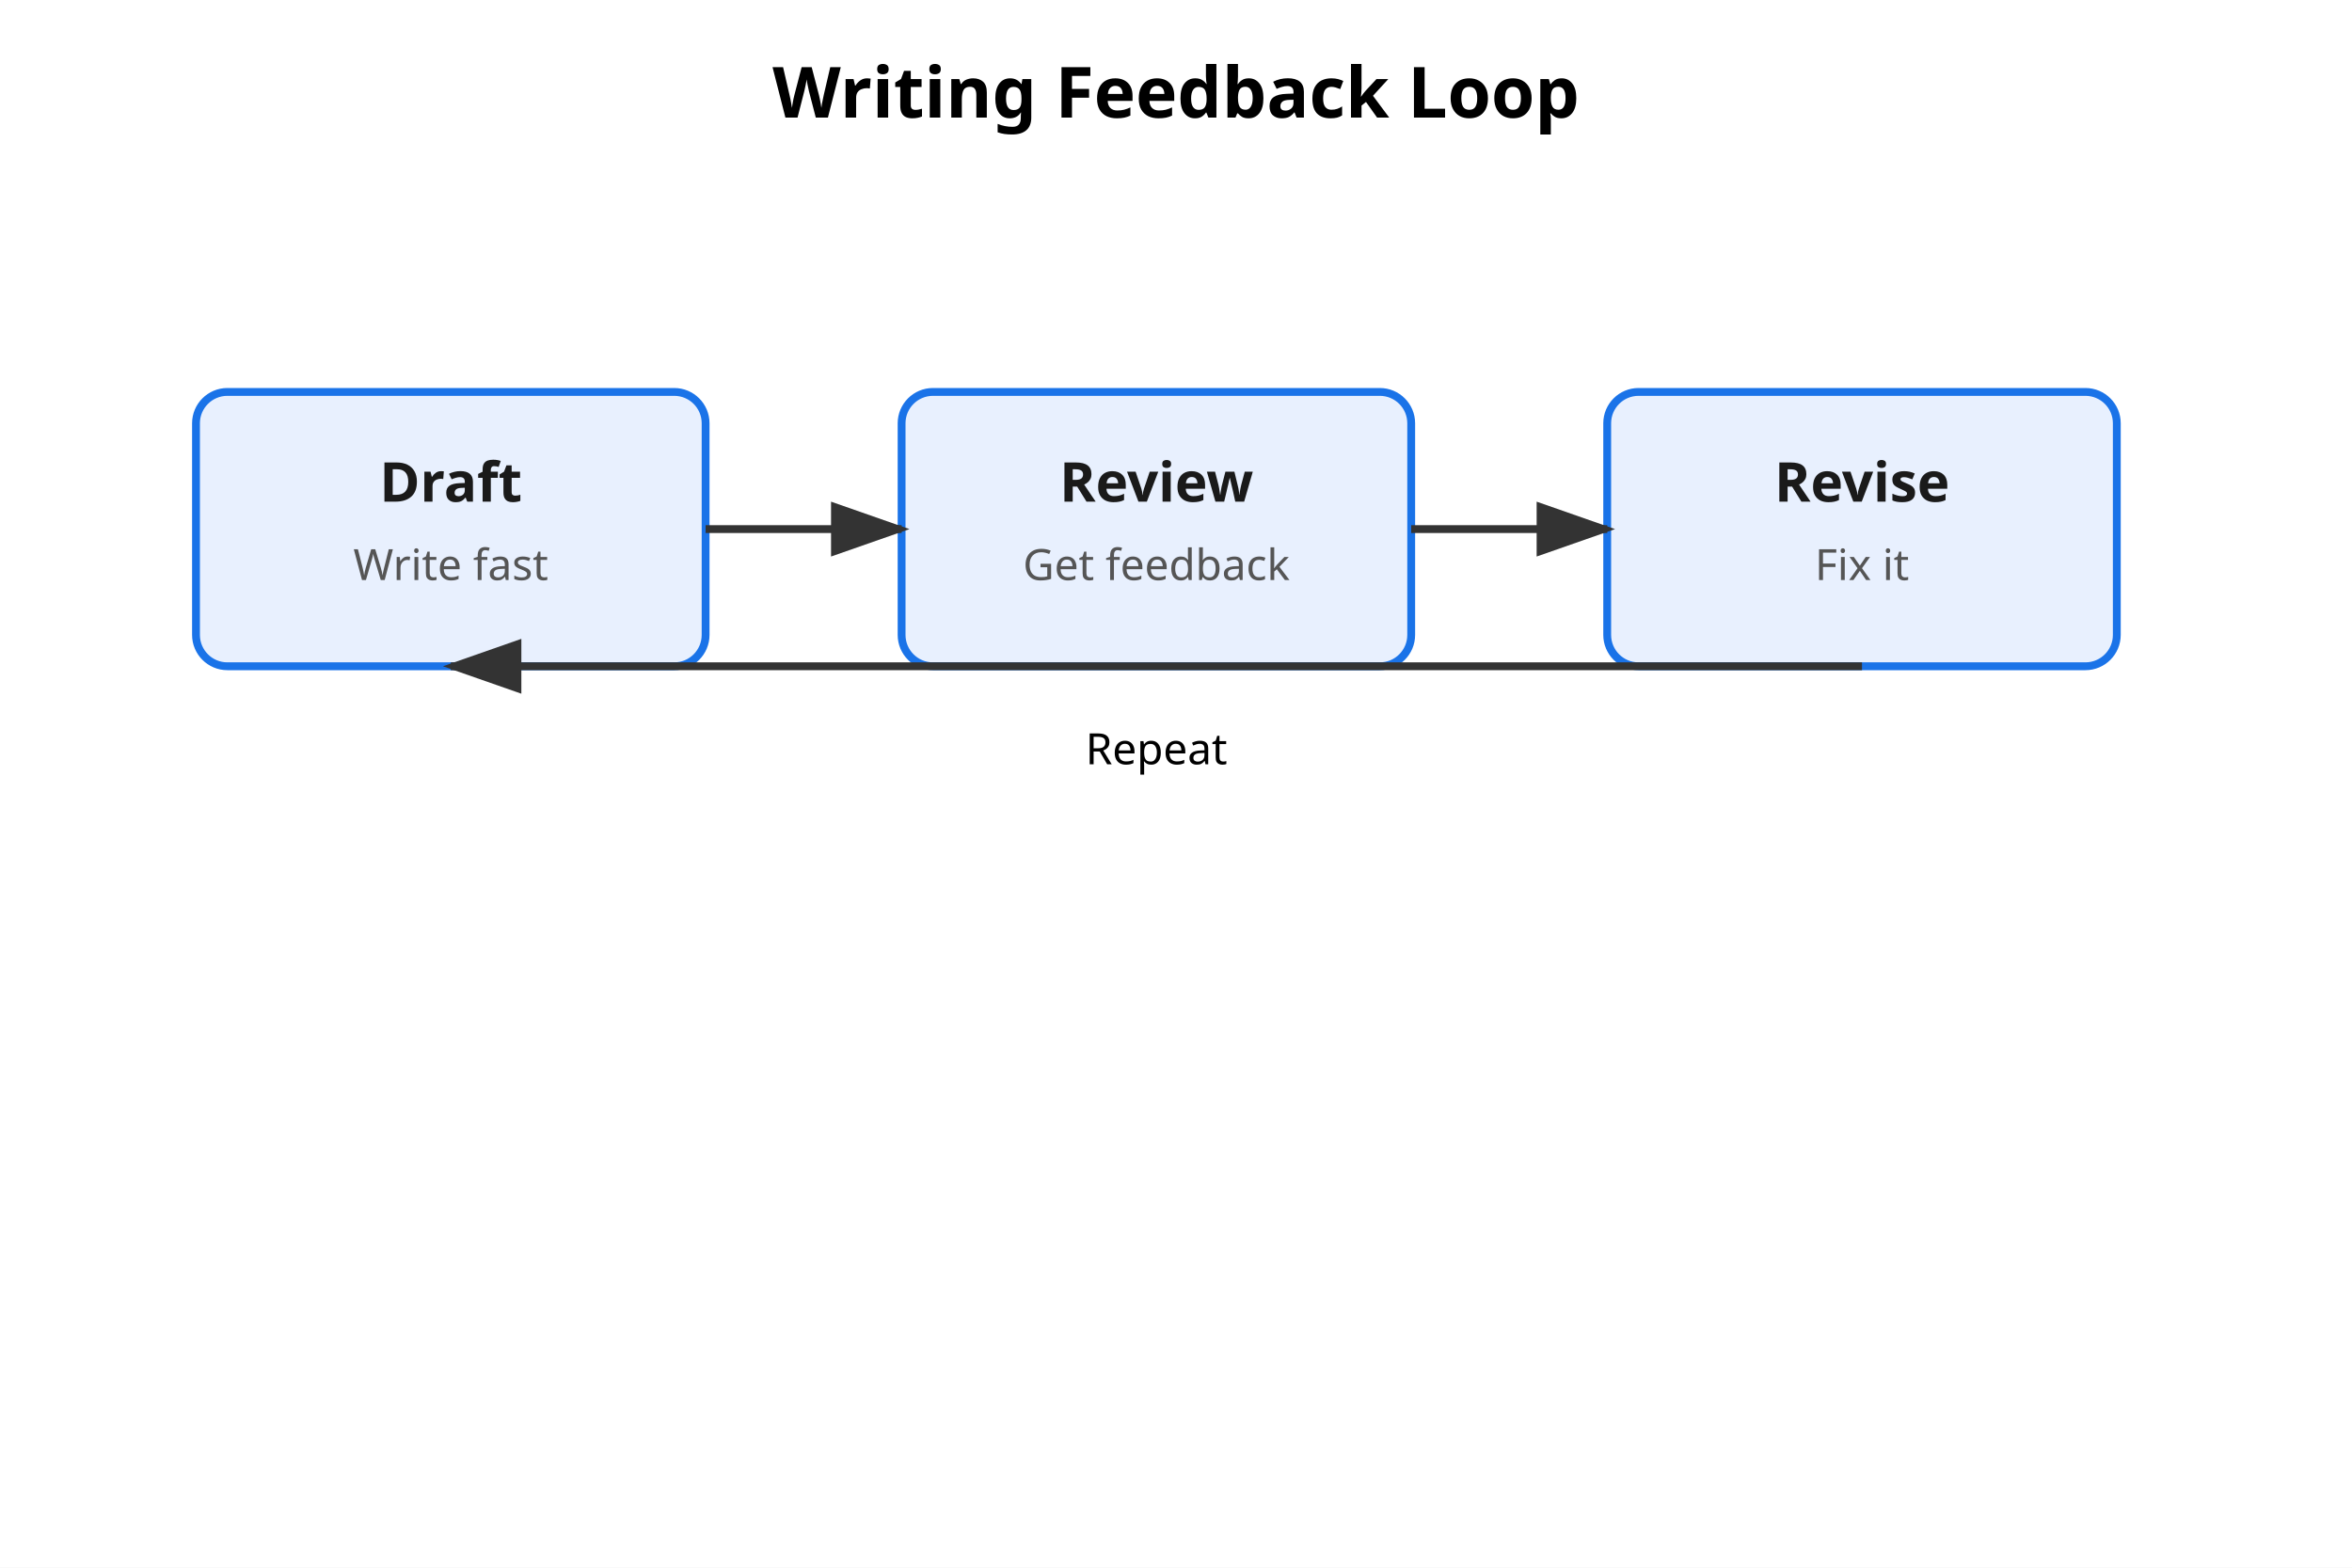
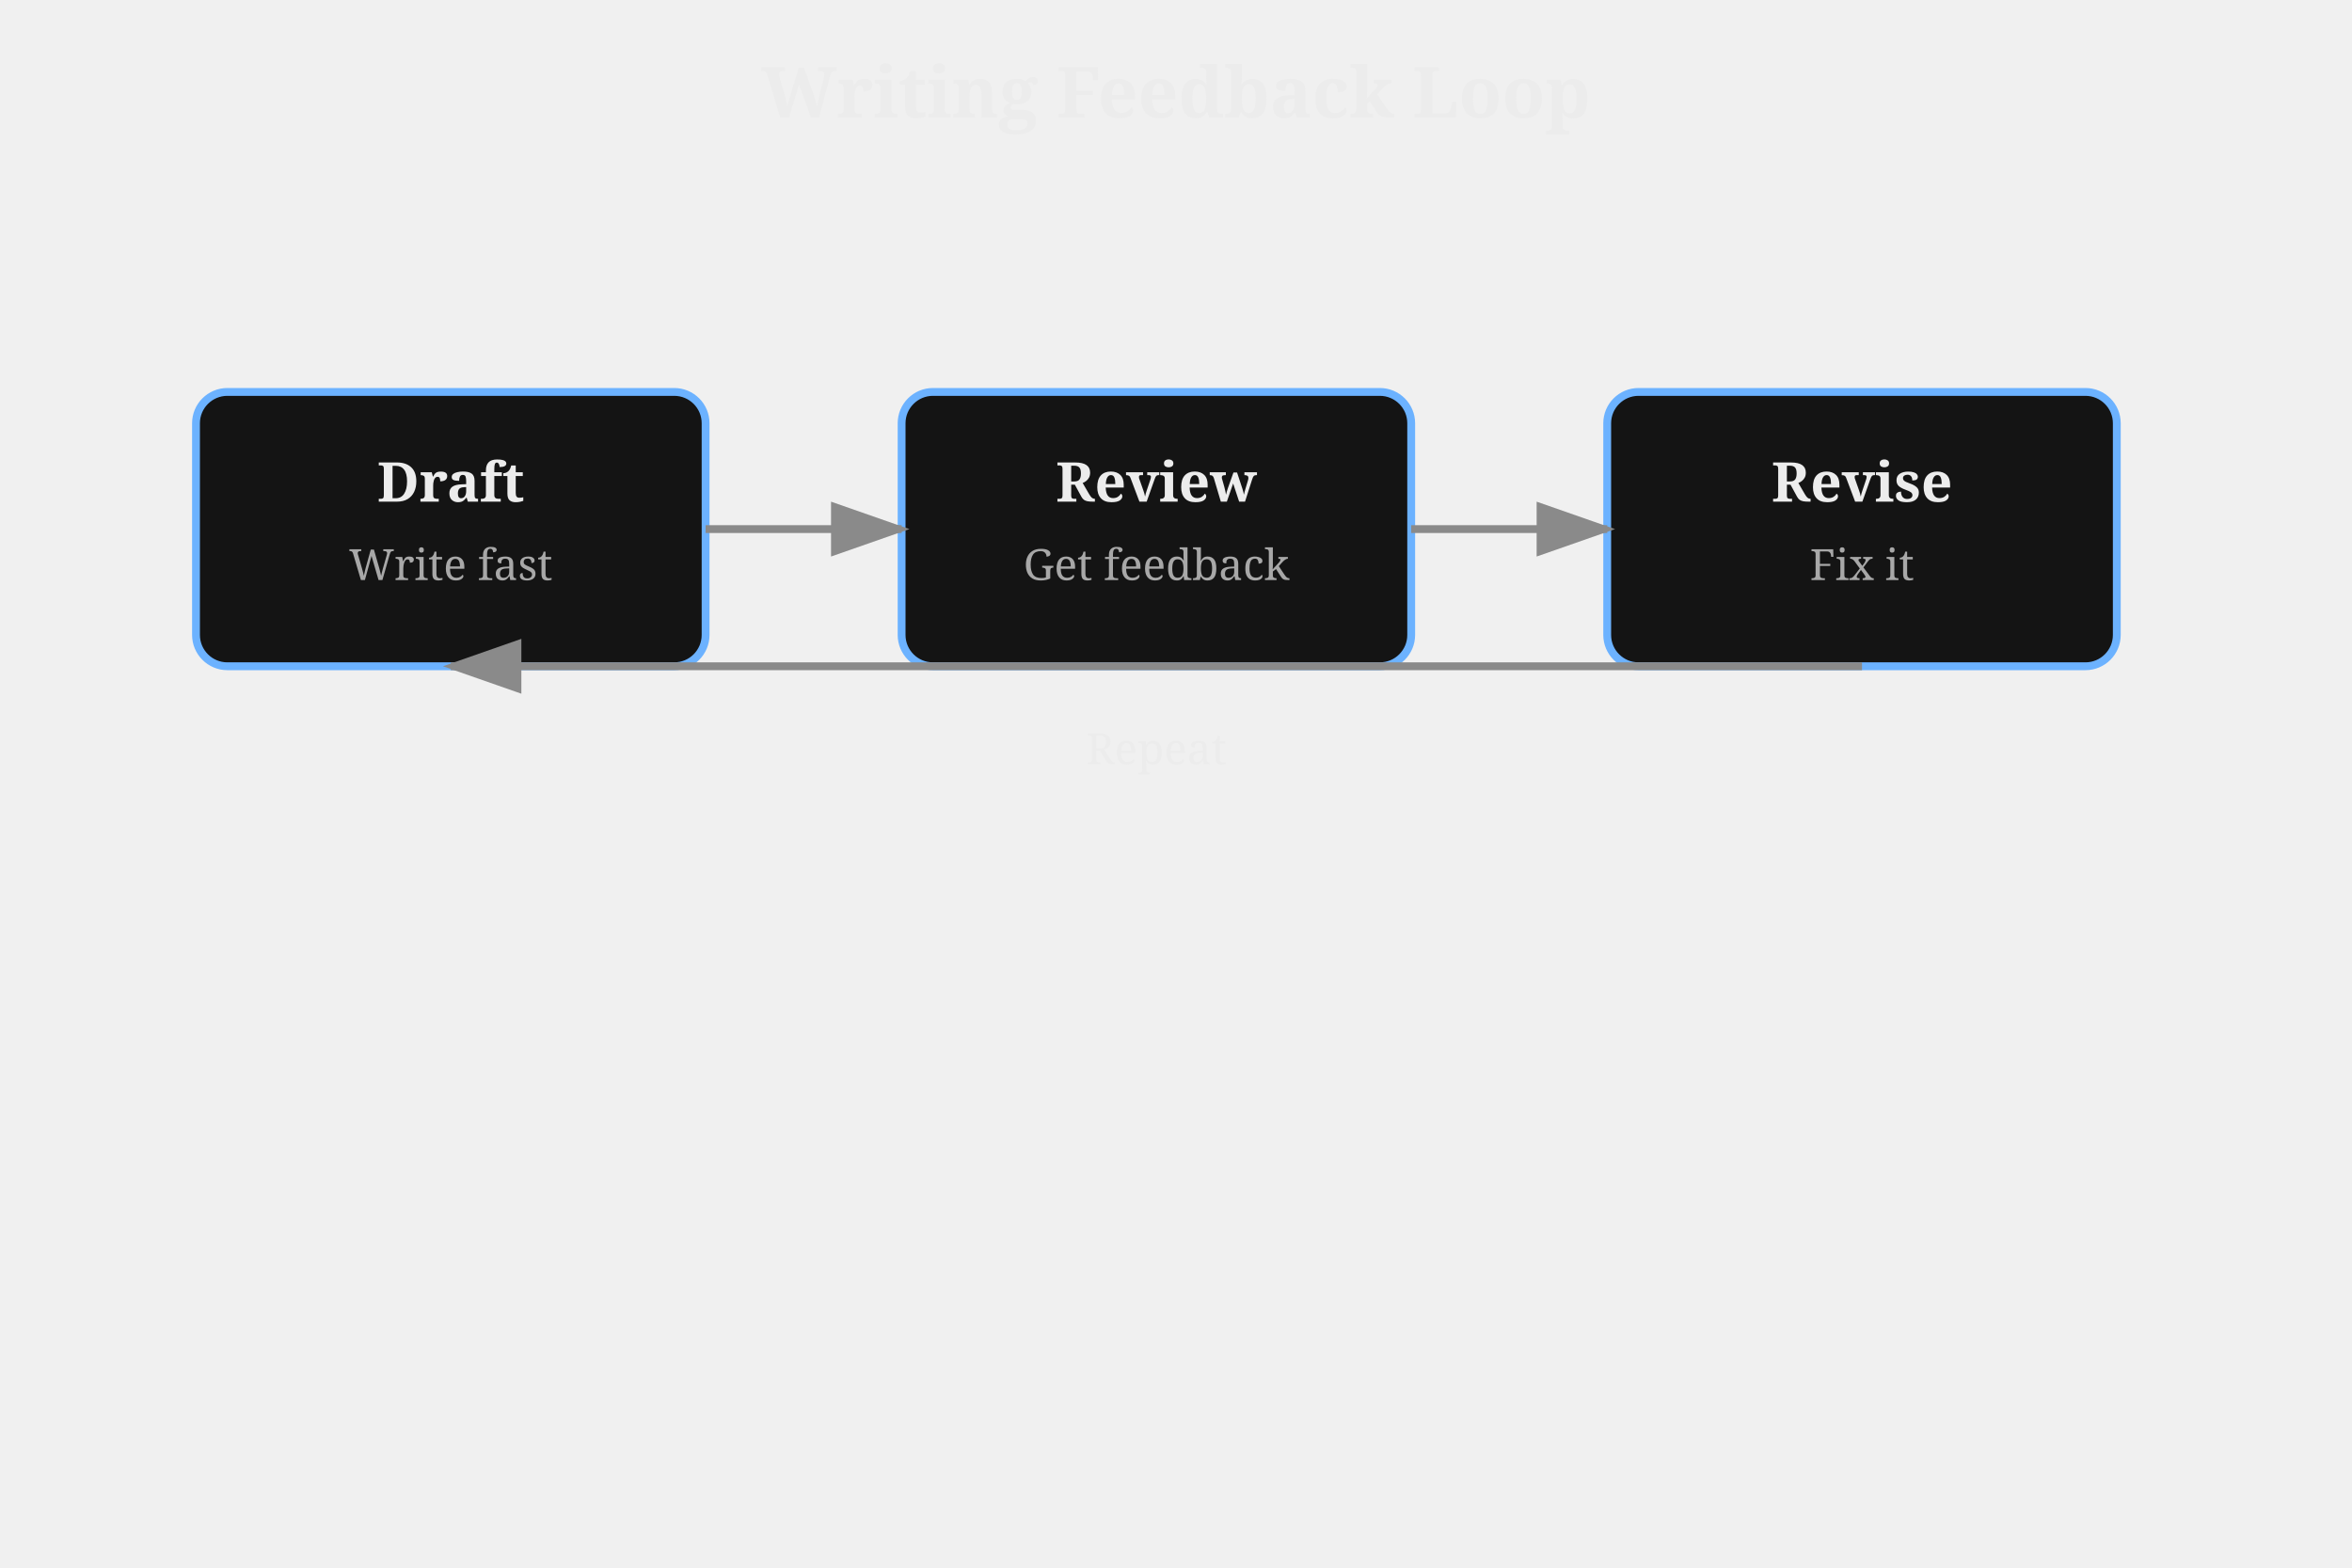
- <svg xmlns="http://www.w3.org/2000/svg" width="600" height="400" viewBox="0 0 600 400" font-family="sans-serif">
-   <rect width="600" height="400" fill="#ffffff" />
+ <svg xmlns="http://www.w3.org/2000/svg" width="600" height="400" viewBox="0 0 600 400" font-family="'Charis SIL',Georgia,serif">
  <defs>
    <marker id="arrowhead" markerWidth="10" markerHeight="7" refX="9" refY="3.5" orient="auto">
-       <polygon points="0 0, 10 3.5, 0 7" fill="#333" />
+       <polygon points="0 0, 10 3.5, 0 7" fill="#8a8a8a" />
    </marker>
  </defs>
-   <text x="300" y="30" text-anchor="middle" font-size="18" font-weight="bold">Writing Feedback Loop</text>
-   <rect x="50" y="100" width="130" height="70" rx="8" fill="#e8f0fe" stroke="#1a73e8" stroke-width="2" />
-   <text x="115.0" y="128" text-anchor="middle" font-size="14" font-weight="bold" fill="#1a1a1a">Draft</text>
-   <text x="115.0" y="148" text-anchor="middle" font-size="11" fill="#555">Write fast</text>
-   <rect x="230" y="100" width="130" height="70" rx="8" fill="#e8f0fe" stroke="#1a73e8" stroke-width="2" />
-   <text x="295.0" y="128" text-anchor="middle" font-size="14" font-weight="bold" fill="#1a1a1a">Review</text>
-   <text x="295.0" y="148" text-anchor="middle" font-size="11" fill="#555">Get feedback</text>
-   <rect x="410" y="100" width="130" height="70" rx="8" fill="#e8f0fe" stroke="#1a73e8" stroke-width="2" />
-   <text x="475.0" y="128" text-anchor="middle" font-size="14" font-weight="bold" fill="#1a1a1a">Revise</text>
-   <text x="475.0" y="148" text-anchor="middle" font-size="11" fill="#555">Fix it</text>
-   <line x1="180" y1="135" x2="230" y2="135" stroke="#333" stroke-width="2" marker-end="url(#arrowhead)" />
-   <line x1="360" y1="135" x2="410" y2="135" stroke="#333" stroke-width="2" marker-end="url(#arrowhead)" />
-   <line x1="475" y1="170" x2="115" y2="170" stroke="#333" stroke-width="2" marker-end="url(#arrowhead)" />
-   <text x="295" y="195" text-anchor="middle" font-size="11">Repeat</text>
+   <text x="300" y="30" text-anchor="middle" font-size="18" font-weight="bold" style="fill:#ececec">Writing Feedback Loop</text>
+   <rect x="50" y="100" width="130" height="70" rx="8" fill="#141414" stroke="#6cb2ff" stroke-width="2" />
+   <text x="115.0" y="128" text-anchor="middle" font-size="14" font-weight="bold" fill="#ececec">Draft</text>
+   <text x="115.0" y="148" text-anchor="middle" font-size="11" fill="#a8a8a8">Write fast</text>
+   <rect x="230" y="100" width="130" height="70" rx="8" fill="#141414" stroke="#6cb2ff" stroke-width="2" />
+   <text x="295.0" y="128" text-anchor="middle" font-size="14" font-weight="bold" fill="#ececec">Review</text>
+   <text x="295.0" y="148" text-anchor="middle" font-size="11" fill="#a8a8a8">Get feedback</text>
+   <rect x="410" y="100" width="130" height="70" rx="8" fill="#141414" stroke="#6cb2ff" stroke-width="2" />
+   <text x="475.0" y="128" text-anchor="middle" font-size="14" font-weight="bold" fill="#ececec">Revise</text>
+   <text x="475.0" y="148" text-anchor="middle" font-size="11" fill="#a8a8a8">Fix it</text>
+   <line x1="180" y1="135" x2="230" y2="135" stroke="#8a8a8a" stroke-width="2" marker-end="url(#arrowhead)" />
+   <line x1="360" y1="135" x2="410" y2="135" stroke="#8a8a8a" stroke-width="2" marker-end="url(#arrowhead)" />
+   <line x1="475" y1="170" x2="115" y2="170" stroke="#8a8a8a" stroke-width="2" marker-end="url(#arrowhead)" />
+   <text x="295" y="195" text-anchor="middle" font-size="11" style="fill:#ececec">Repeat</text>
</svg>
